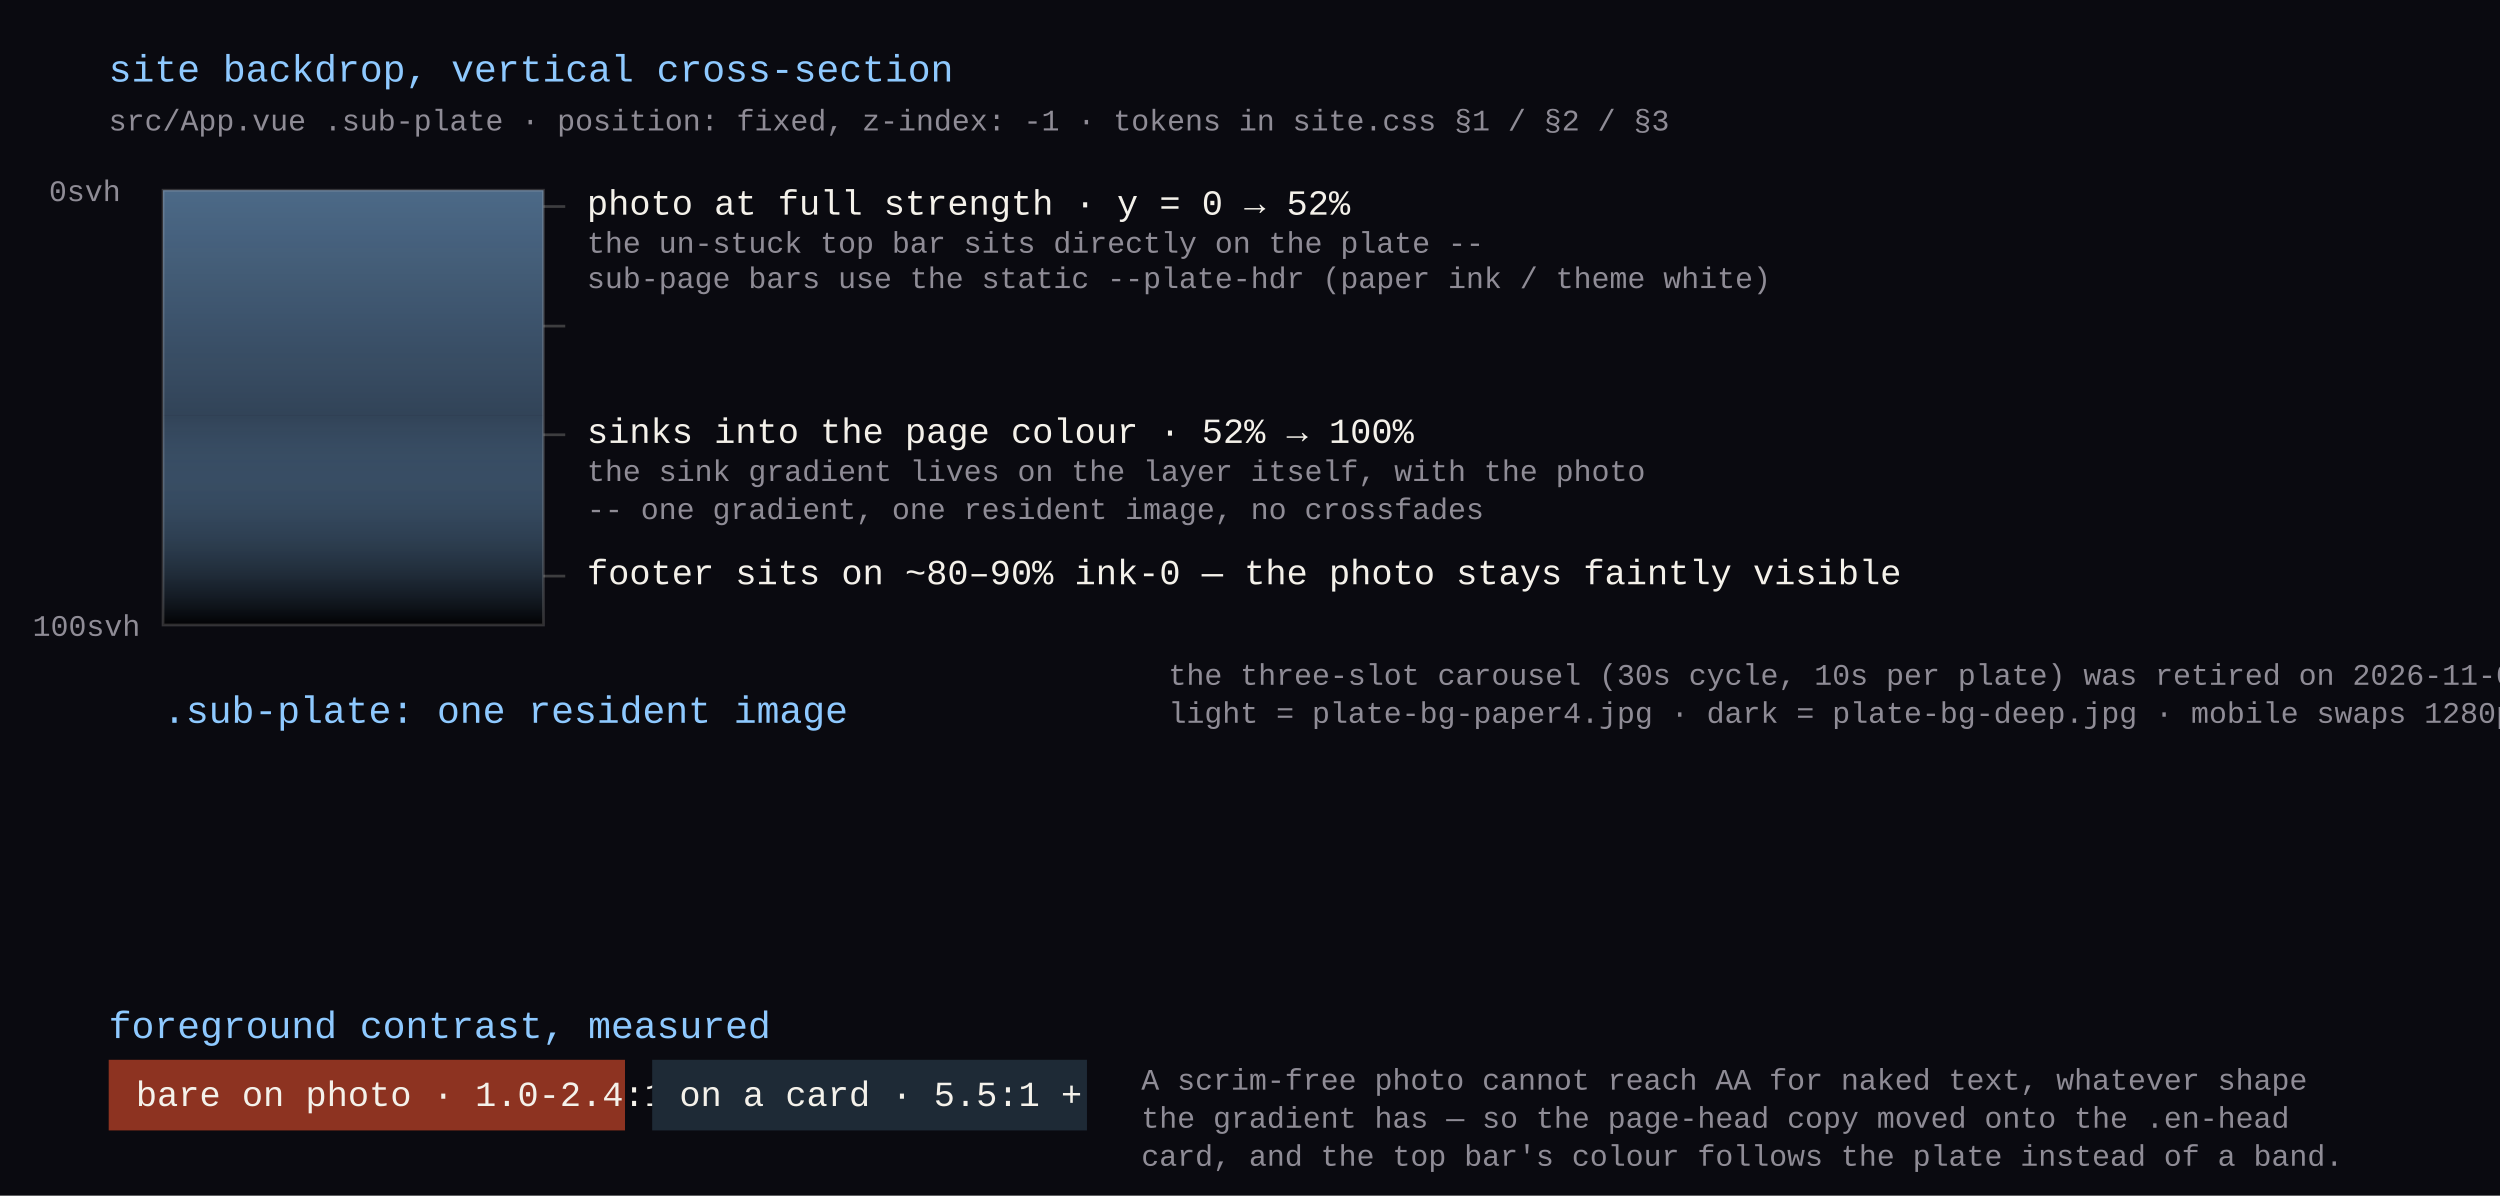
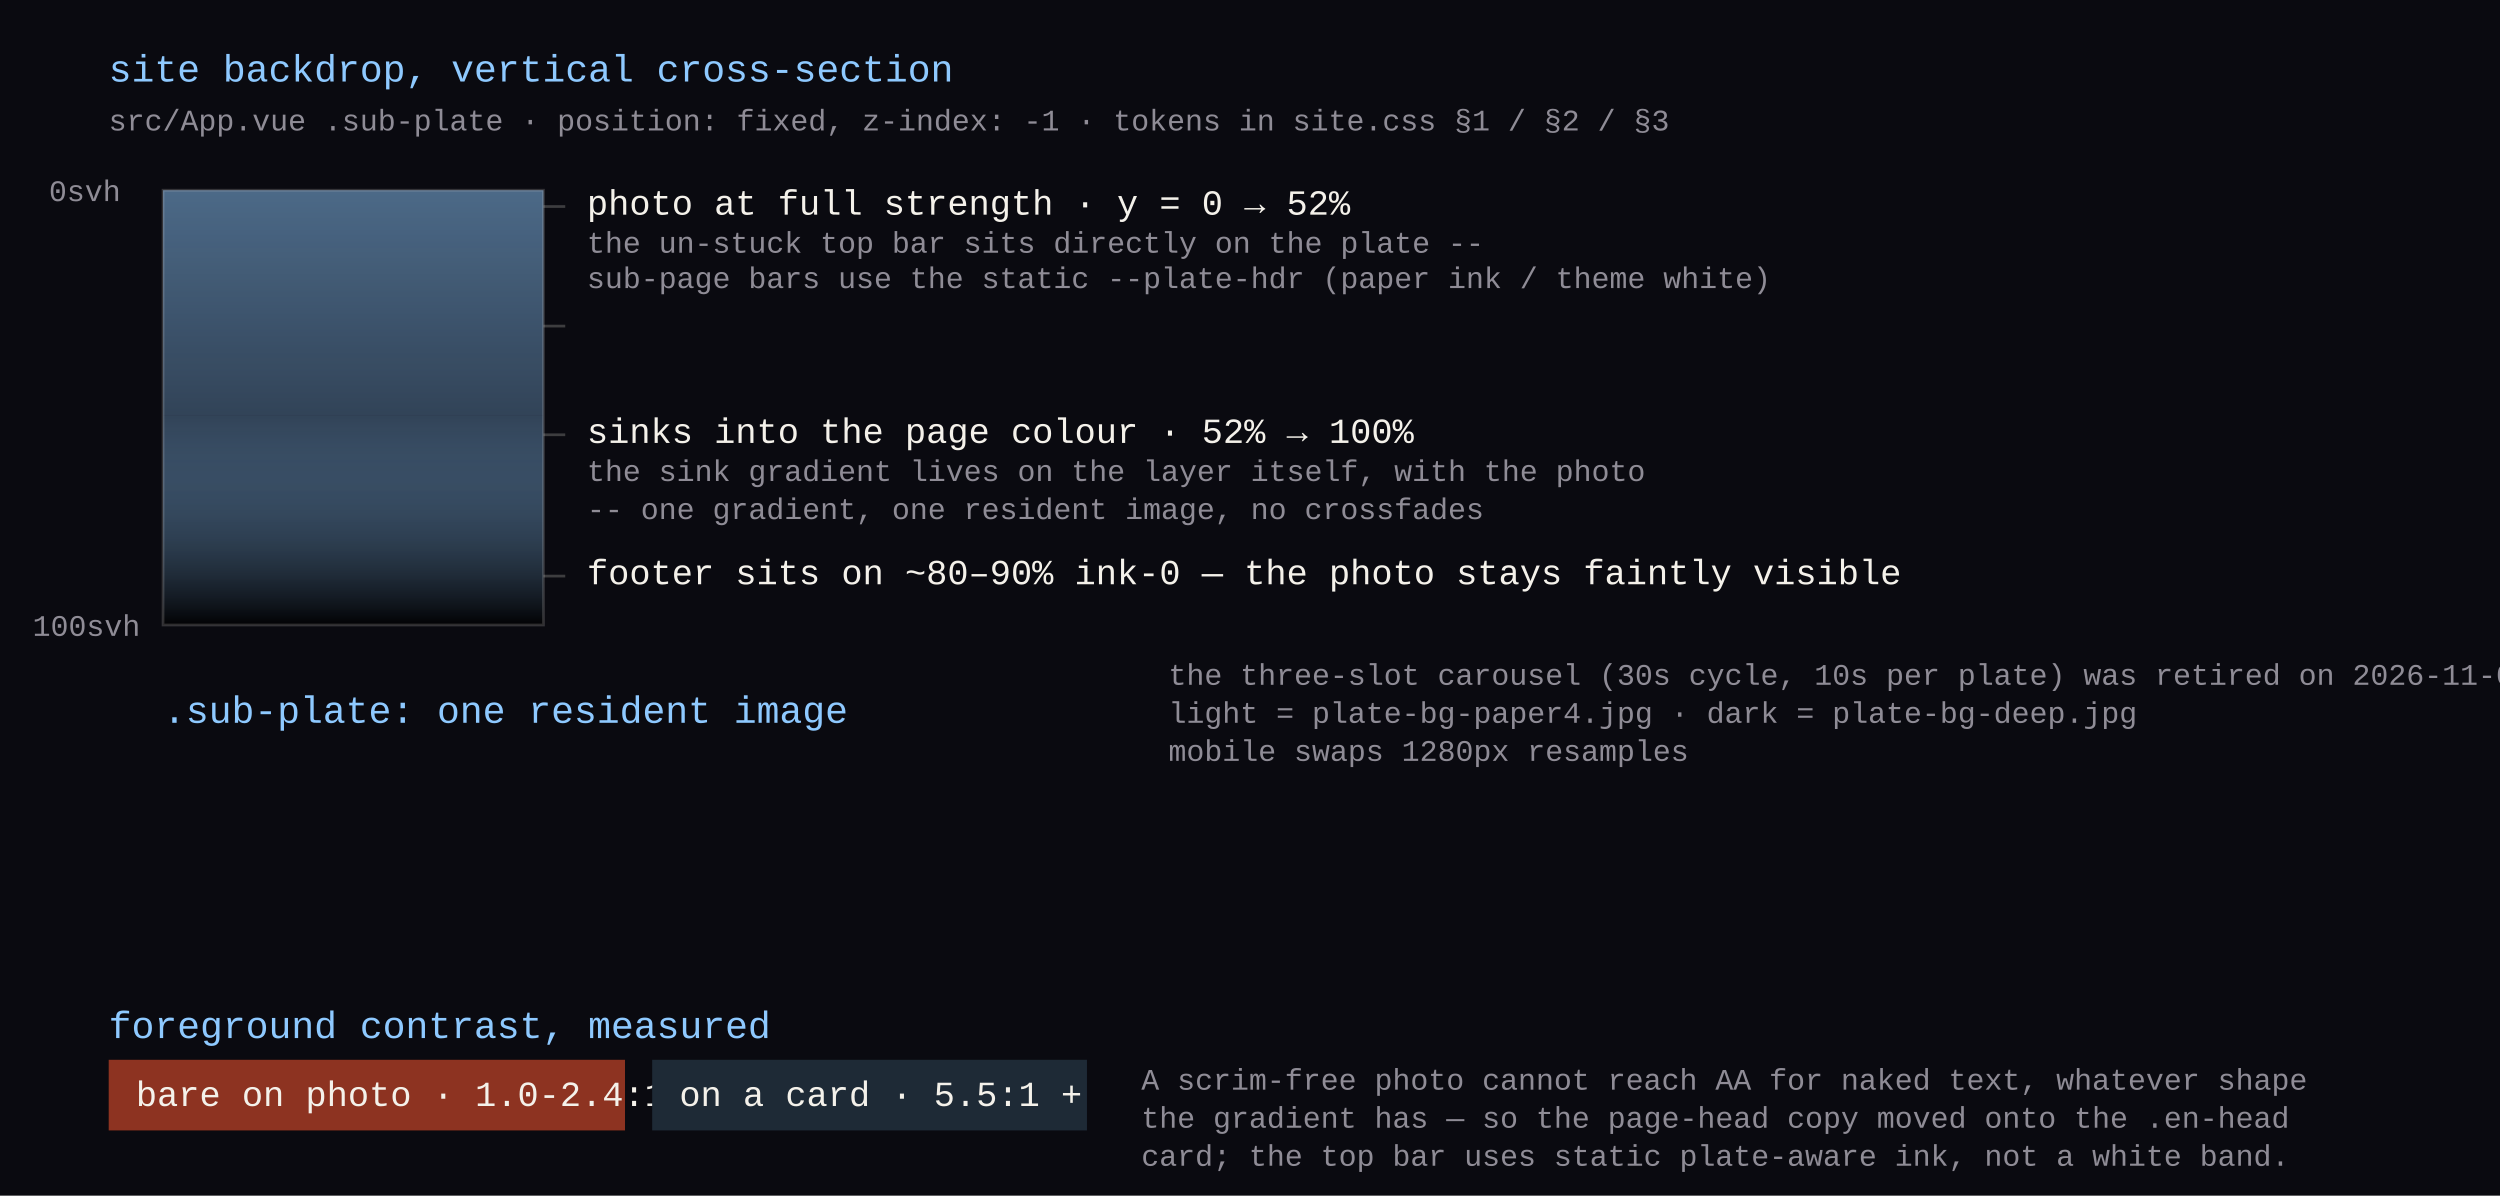
<svg xmlns="http://www.w3.org/2000/svg" viewBox="0 0 920 440" width="920" height="440" role="img" aria-label="Cross-section of the site-wide backdrop layer: a fixed photo plate at full strength until 52%, sinking into the page colour, a single resident image since the three-slot carousel was retired, and the measured contrast of naked text versus text on a card">
  <defs>
    <linearGradient id="photo" x1="0" y1="0" x2="0" y2="1">
      <stop offset="0" stop-color="#8ec9ff" stop-opacity=".5" />
      <stop offset="1" stop-color="#8ec9ff" stop-opacity=".3" />
    </linearGradient>
    <linearGradient id="sink" x1="0" y1="0" x2="0" y2="1">
      <stop offset="0" stop-color="#8ec9ff" stop-opacity=".3" />
      <stop offset="1" stop-color="#020204" stop-opacity="1" />
    </linearGradient>
    <linearGradient id="fade" x1="0" y1="0" x2="1" y2="0">
      <stop offset="0" stop-color="#8ec9ff" stop-opacity=".05" />
      <stop offset=".5" stop-color="#8ec9ff" stop-opacity=".5" />
      <stop offset="1" stop-color="#8ec9ff" stop-opacity=".05" />
    </linearGradient>
    <style>
      text { font-family: ui-monospace, SFMono-Regular, Consolas, "Liberation Mono", monospace; fill: #f4f1ea; }
      .t { font-size: 13px; }
      .s { font-size: 11px; fill: #8f8c96; }
      .h { font-size: 14px; fill: #8ec9ff; }
      .line { stroke: #f4f1ea; stroke-opacity: .18; stroke-width: 1; fill: none; }
      .lead { stroke: #f4f1ea; stroke-opacity: .22; stroke-width: 1; fill: none; }
    </style>
  </defs>
  <rect width="920" height="440" fill="#0a0a10" />
  <text class="h" x="40" y="30">site backdrop, vertical cross-section</text>
  <text class="s" x="40" y="48">src/App.vue .sub-plate · position: fixed, z-index: -1 · tokens in site.css §1 / §2 / §3</text>
  <rect x="60" y="70" width="140" height="83" fill="url(#photo)" />
  <rect x="60" y="153" width="140" height="77" fill="url(#sink)" />
  <rect x="60" y="70" width="140" height="160" class="line" />
  <path d="M200 76 H208 M200 120 H208 M200 160 H208 M200 212 H208" class="lead" />
  <text class="t" x="216" y="79">photo at full strength · y = 0 → 52%</text>
  <text class="s" x="216" y="93">the un-stuck top bar sits directly on the plate --</text>
  <text class="s" x="216" y="106">sub-page bars use the static --plate-hdr (paper ink / theme white)</text>
  <text class="t" x="216" y="163">sinks into the page colour · 52% → 100%</text>
  <text class="s" x="216" y="177">the sink gradient lives on the layer itself, with the photo</text>
  <text class="s" x="216" y="191">-- one gradient, one resident image, no crossfades</text>
  <text class="t" x="216" y="215">footer sits on ~80–90% ink-0 — the photo stays faintly visible</text>
  <text class="s" x="18" y="74">0svh</text>
  <text class="s" x="12" y="234">100svh</text>
  <text class="h" x="60" y="266">.sub-plate: one resident image</text>
  <text class="s" x="430" y="252">the three-slot carousel (30s cycle, 10s per plate) was retired on 2026-11-07</text>
-   <text class="s" x="430" y="266">light = plate-bg-paper4.jpg · dark = plate-bg-deep.jpg · mobile swaps 1280px resamples</text>
+   <text class="s" x="430" y="266">light = plate-bg-paper4.jpg · dark = plate-bg-deep.jpg</text>
+   <text class="s" x="430" y="280">mobile swaps 1280px resamples</text>
  <text class="h" x="40" y="382">foreground contrast, measured</text>
  <rect x="40" y="390" width="190" height="26" fill="#020204" />
  <rect x="40" y="390" width="190" height="26" fill="#ff5c39" fill-opacity=".55" />
  <text class="t" x="50" y="407">bare on photo · 1.0-2.4:1 — retired</text>
  <rect x="240" y="390" width="160" height="26" fill="#020204" />
  <rect x="240" y="390" width="160" height="26" fill="#8ec9ff" fill-opacity=".2" />
  <text class="t" x="250" y="407">on a card · 5.5:1 +</text>
  <text class="s" x="420" y="401">A scrim-free photo cannot reach AA for naked text, whatever shape</text>
  <text class="s" x="420" y="415">the gradient has — so the page-head copy moved onto the .en-head</text>
-   <text class="s" x="420" y="429">card, and the top bar's colour follows the plate instead of a band.</text>
+   <text class="s" x="420" y="429">card; the top bar uses static plate-aware ink, not a white band.</text>
</svg>
